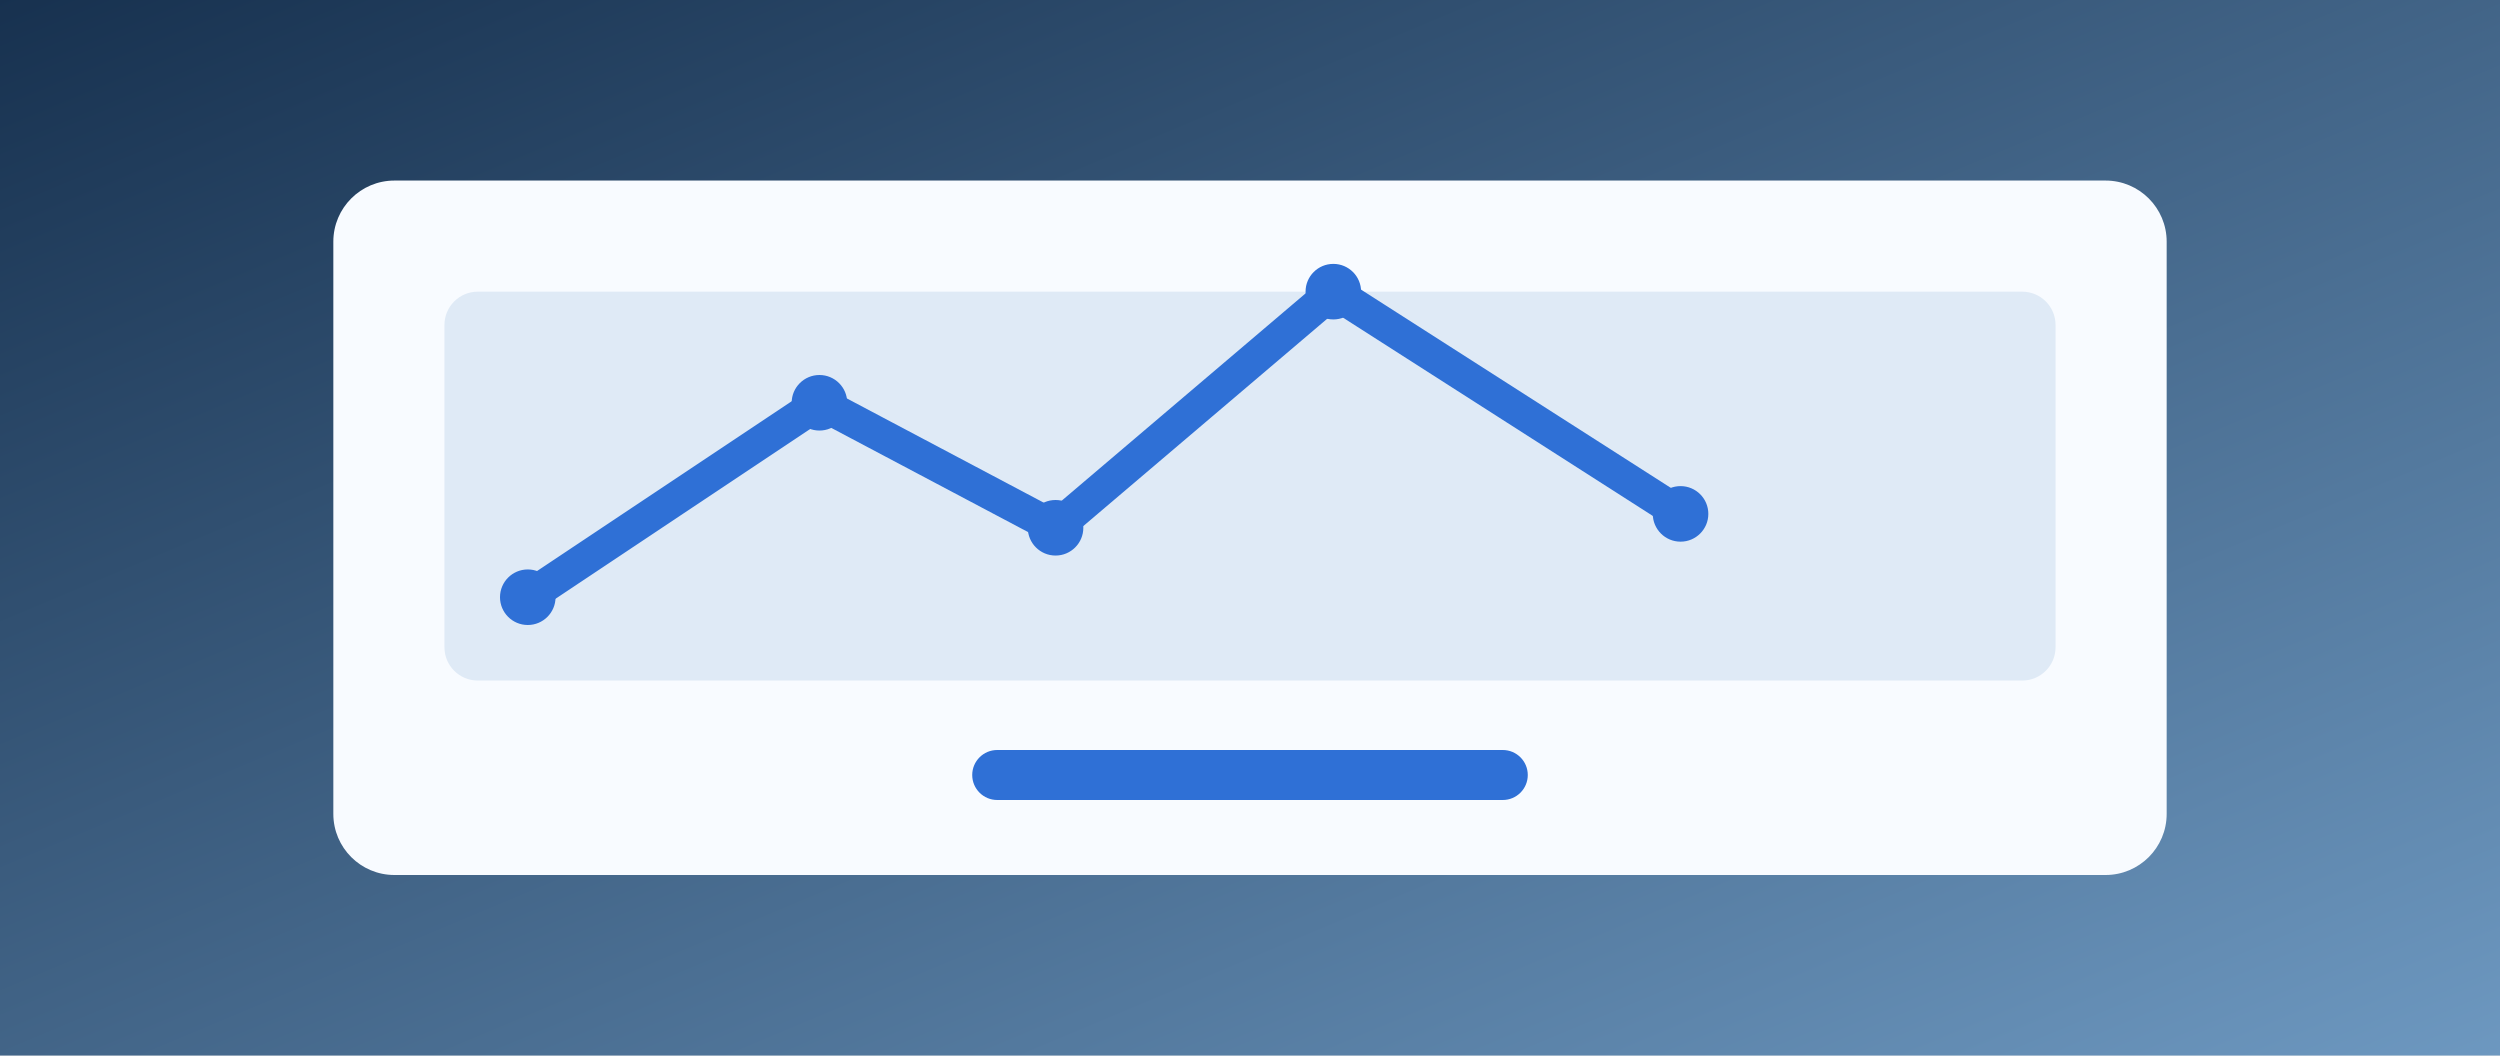
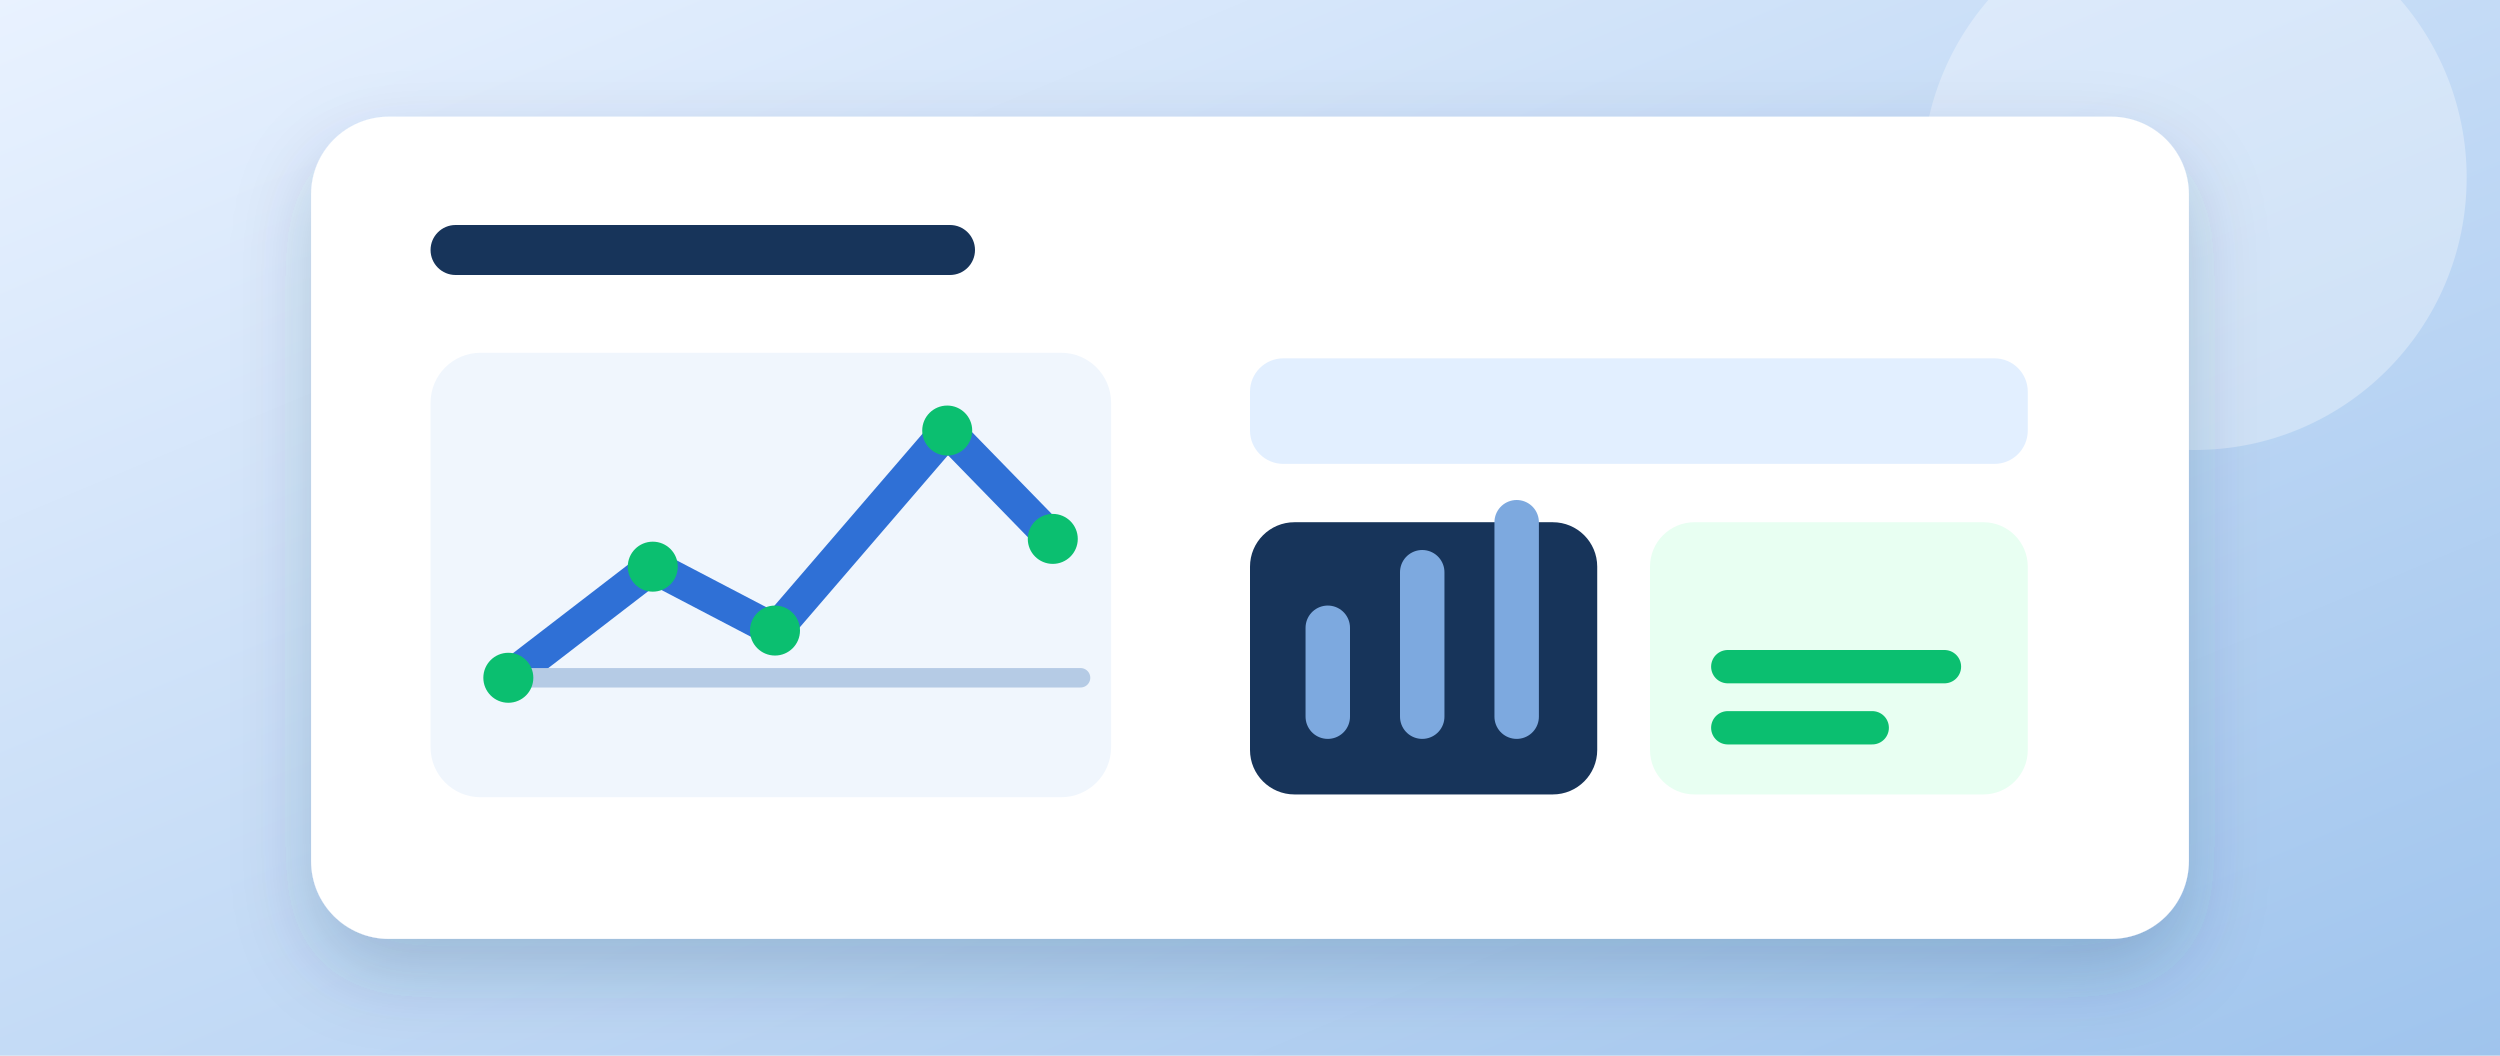
<svg xmlns="http://www.w3.org/2000/svg" viewBox="0 0 900 380">
  <defs>
-     <linearGradient id="g" x1="0" y1="0" x2="1" y2="1">
-       <stop stop-color="#17314f" />
-       <stop offset="1" stop-color="#6d98c0" />
+     <linearGradient id="bg" x1="0" y1="0" x2="1" y2="1">
+       <stop stop-color="#e9f2ff" />
+       <stop offset="1" stop-color="#9fc4ed" />
    </linearGradient>
+     <filter id="s" x="-20%" y="-20%" width="140%" height="140%">
+       <feDropShadow dx="0" dy="12" stdDeviation="14" flood-color="#17345a" flood-opacity=".2" />
+     </filter>
  </defs>
-   <rect width="900" height="380" fill="url(#g)" />
-   <rect x="120" y="65" width="660" height="250" rx="22" fill="#f8fbff" />
-   <rect x="160" y="105" width="580" height="140" rx="12" fill="#dfeaf6" />
-   <path d="M190 215l105-70 85 45 100-85 125 80" fill="none" stroke="#2f70d6" stroke-width="12" />
-   <g fill="#2f70d6">
-     <circle cx="190" cy="215" r="10" />
-     <circle cx="295" cy="145" r="10" />
-     <circle cx="380" cy="190" r="10" />
-     <circle cx="480" cy="105" r="10" />
-     <circle cx="605" cy="185" r="10" />
+   <rect width="900" height="380" fill="url(#bg)" />
+   <circle cx="790" cy="64" r="98" fill="#fff" opacity=".32" />
+   <rect x="112" y="42" width="676" height="296" rx="28" fill="#fff" filter="url(#s)" />
+   <rect x="155" y="81" width="196" height="18" rx="9" fill="#17345a" />
+   <rect x="155" y="127" width="245" height="160" rx="18" fill="#f0f6fd" />
+   <path d="M183 244 235 204l44 23 62-72 38 39" fill="none" stroke="#2f70d6" stroke-width="12" stroke-linecap="round" stroke-linejoin="round" />
+   <path d="M183 244h206" stroke="#b5cbe5" stroke-width="7" stroke-linecap="round" />
+   <g fill="#0bbf70">
+     <circle cx="183" cy="244" r="9" />
+     <circle cx="235" cy="204" r="9" />
+     <circle cx="279" cy="227" r="9" />
+     <circle cx="341" cy="155" r="9" />
+     <circle cx="379" cy="194" r="9" />
  </g>
-   <rect x="350" y="270" width="200" height="18" rx="9" fill="#2f70d6" />
+   <rect x="450" y="129" width="280" height="38" rx="12" fill="#e2efff" />
+   <rect x="450" y="188" width="125" height="98" rx="16" fill="#17345a" />
+   <rect x="594" y="188" width="136" height="98" rx="16" fill="#e8fff2" />
+   <path d="M478 258v-32M512 258v-52M546 258v-70" stroke="#7da9df" stroke-width="16" stroke-linecap="round" />
+   <path d="M622 240h78M622 262h52" stroke="#0bbf70" stroke-width="12" stroke-linecap="round" />
</svg>
